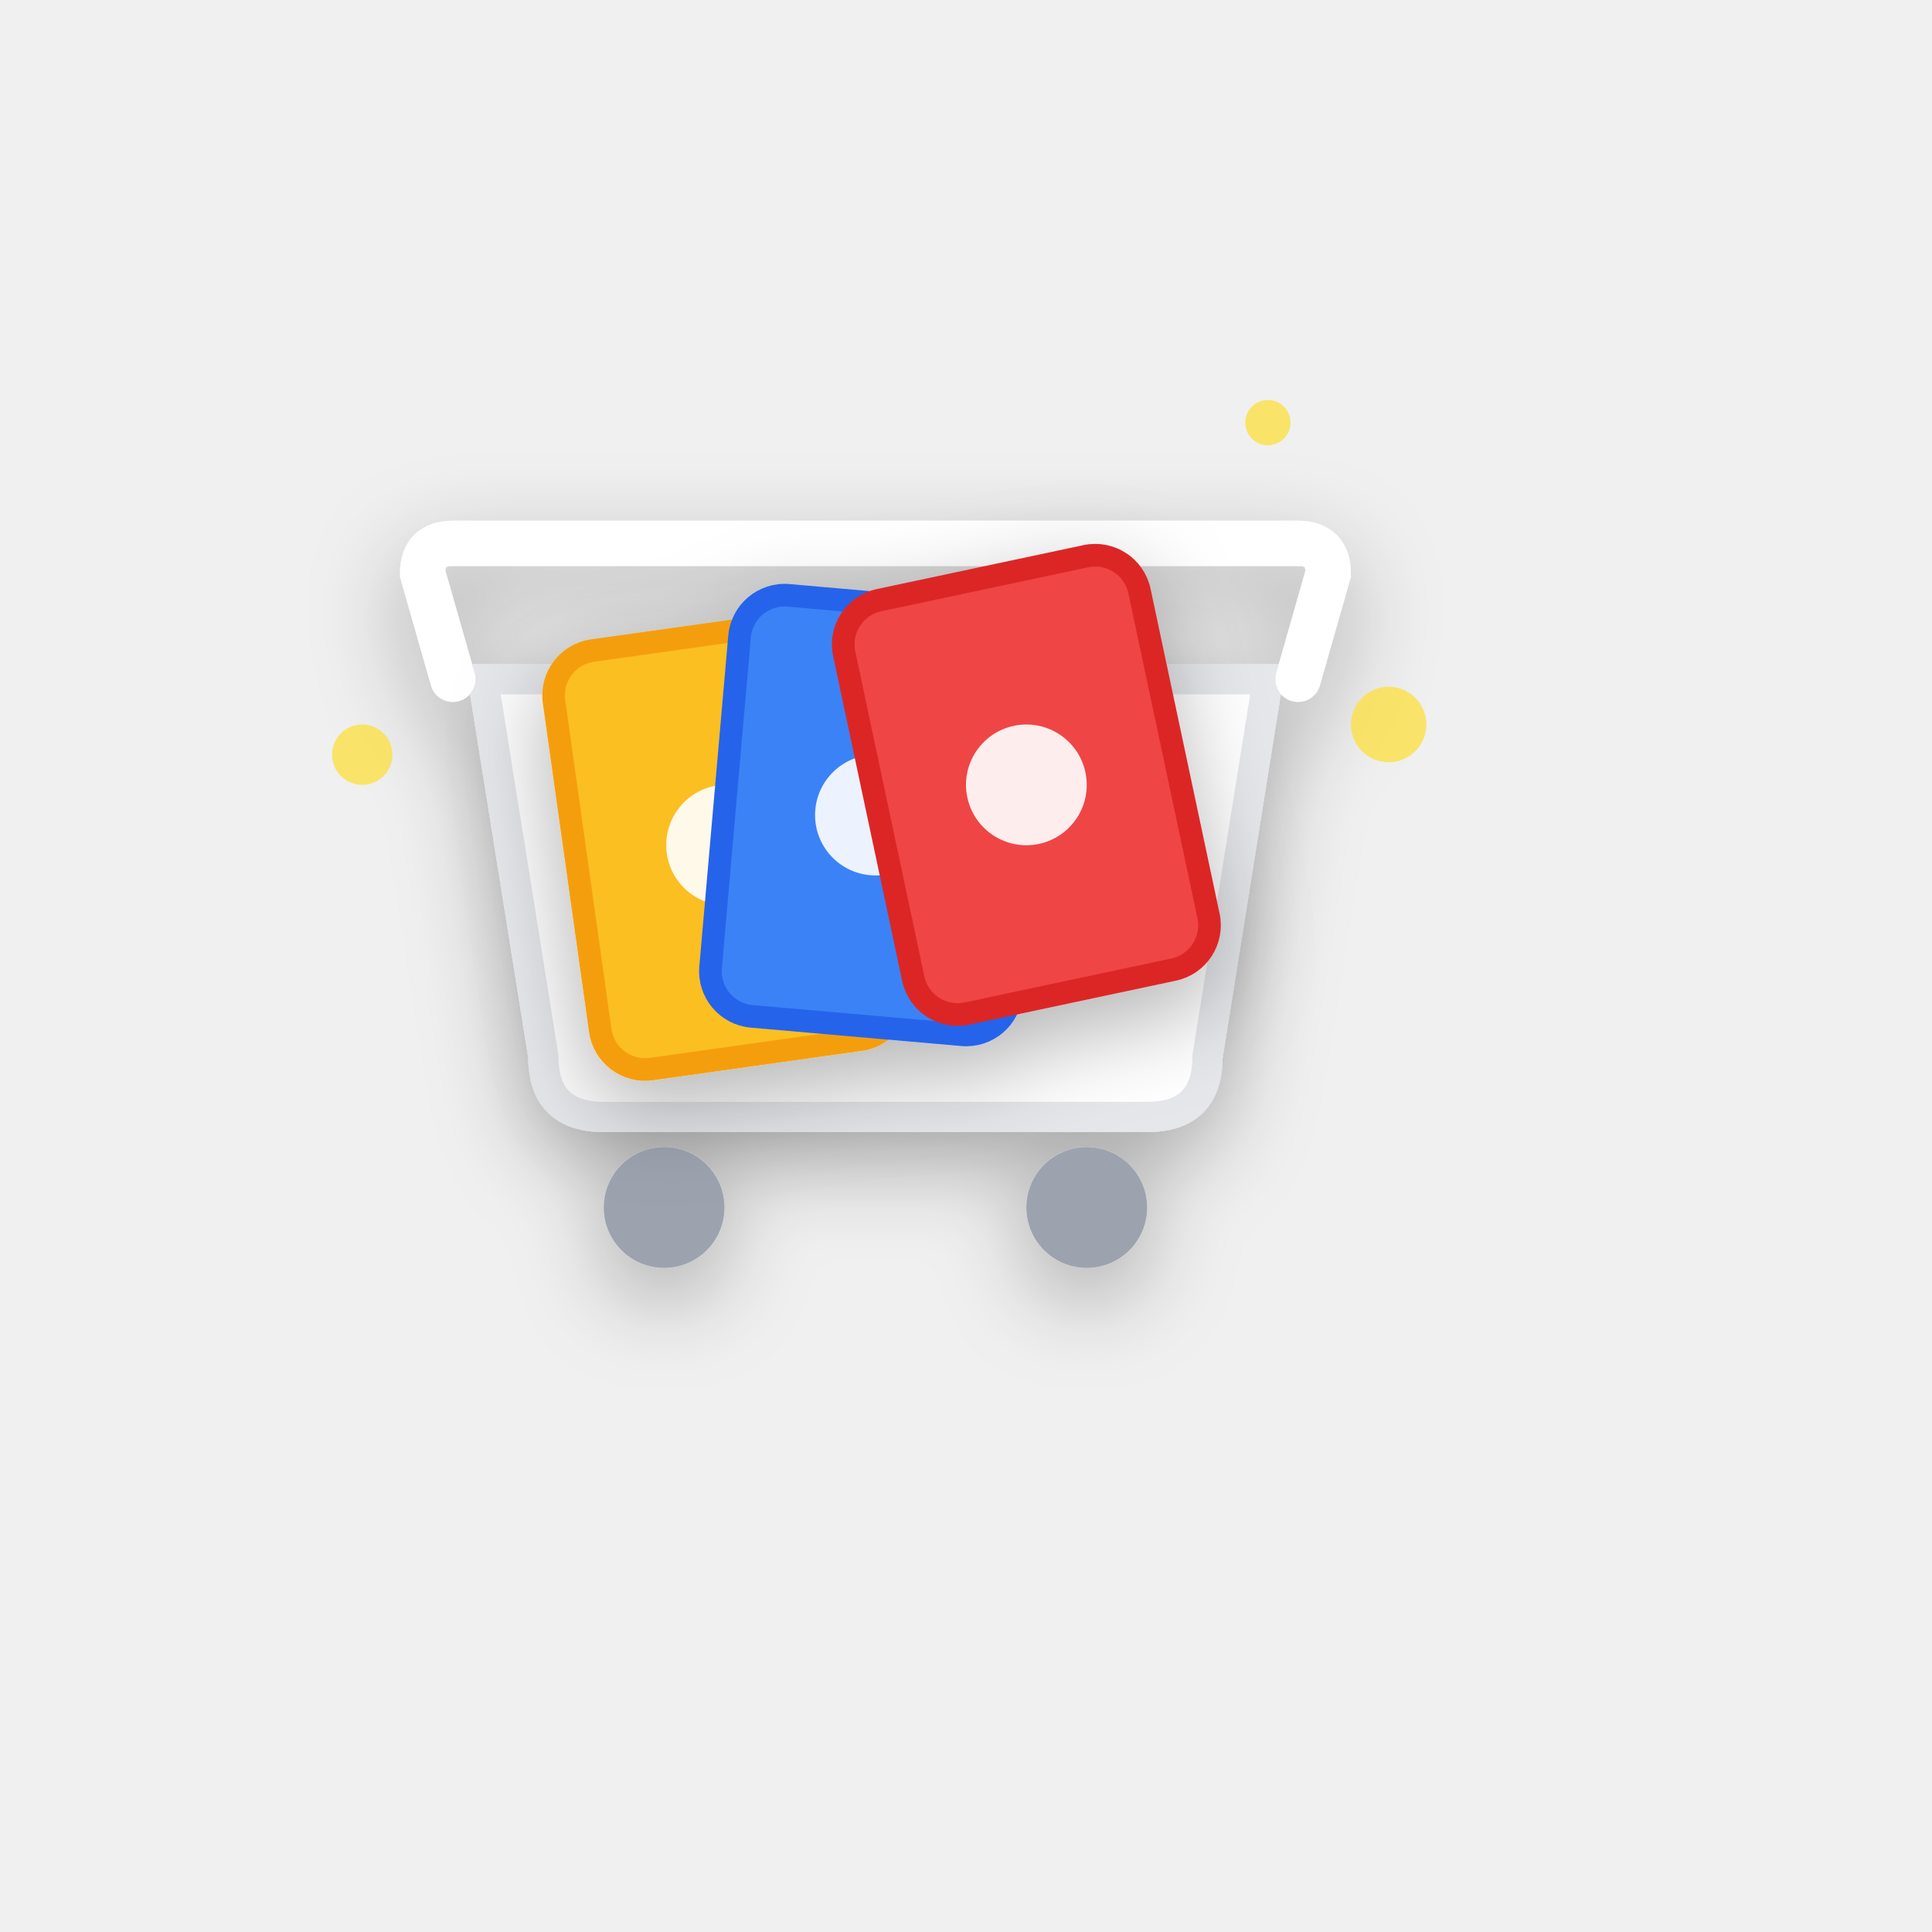
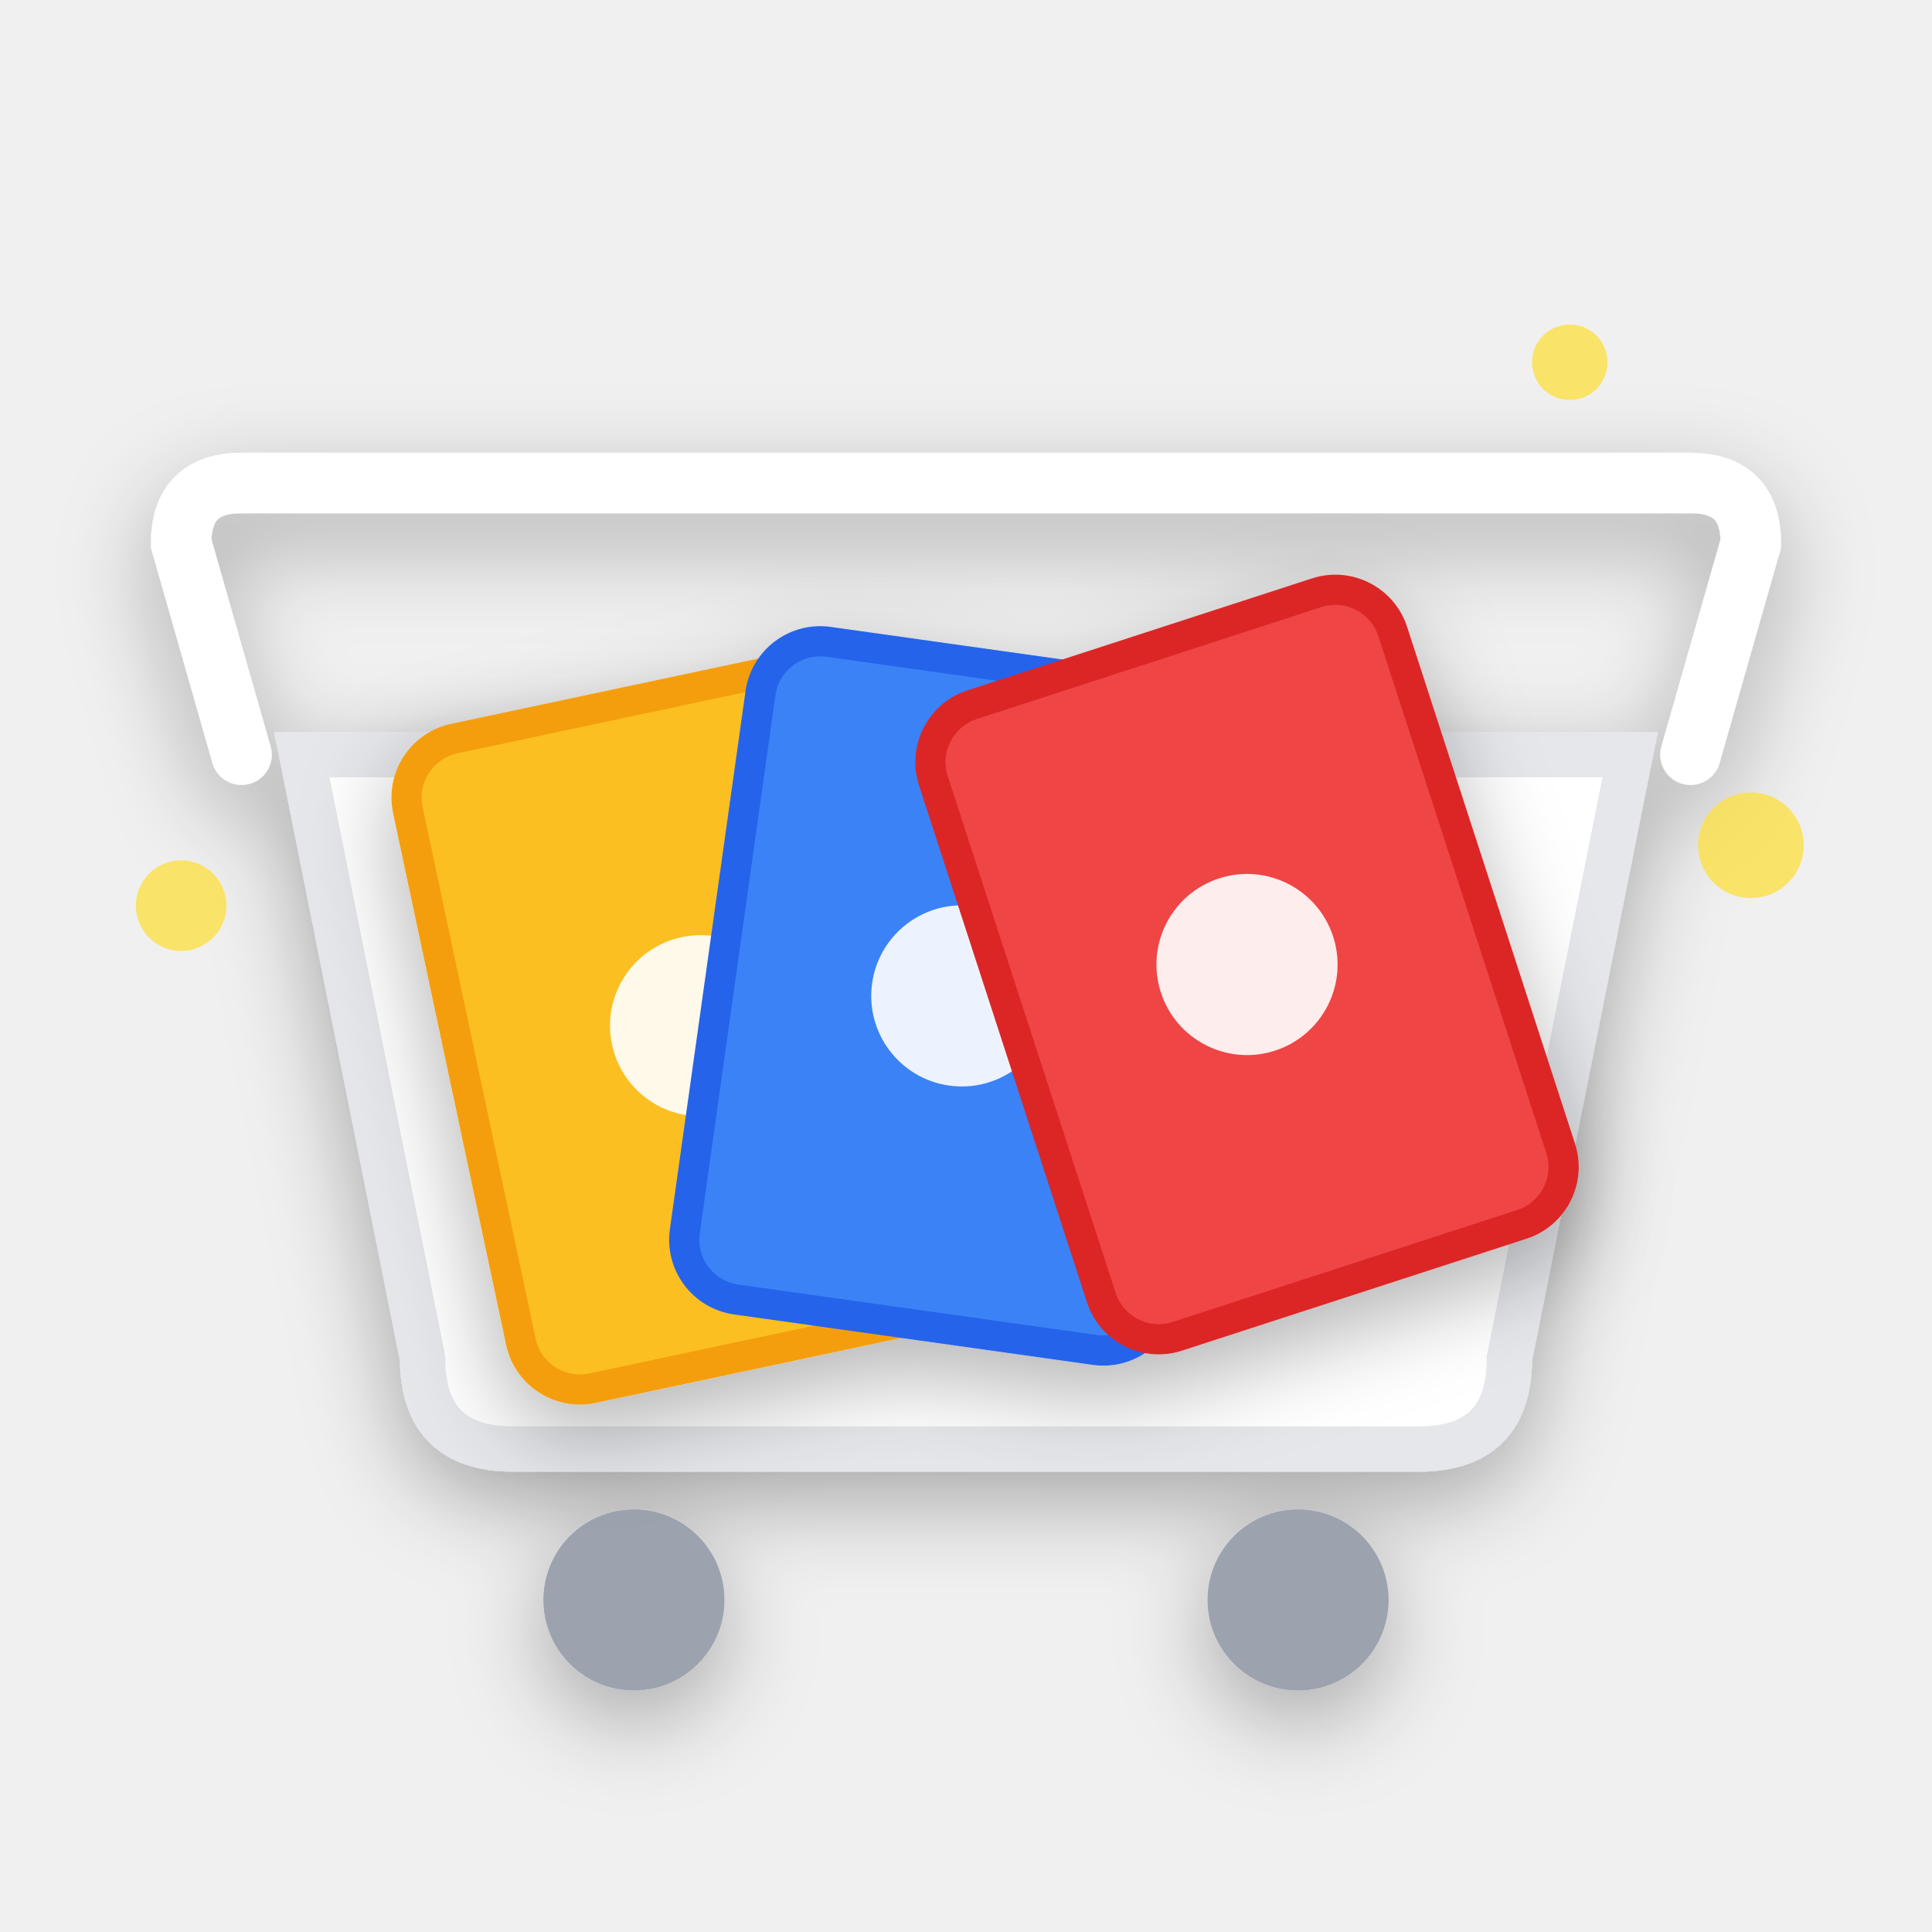
<svg xmlns="http://www.w3.org/2000/svg" width="1024" height="1024" viewBox="0 0 128 128">
  <defs>
    <filter id="shadow" x="-30%" y="-30%" width="160%" height="160%">
      <feDropShadow dx="0" dy="2" stdDeviation="3" flood-color="#000" flood-opacity="0.3" />
    </filter>
  </defs>
  <g filter="url(#shadow)">
-     <path d="M 32 45 L 36 70 Q 36 74 40 74 L 76 74 Q 80 74 80 70 L 84 45 Z" fill="#ffffff" stroke="#e5e7eb" stroke-width="2" />
-     <path d="M 30 45 L 28 38 Q 28 36 30 36 L 86 36 Q 88 36 88 38 L 86 45" fill="none" stroke="#ffffff" stroke-width="3" stroke-linecap="round" />
-     <circle cx="44" cy="80" r="4" fill="#9ca3af" />
-     <circle cx="72" cy="80" r="4" fill="#9ca3af" />
+     <path d="M 20 50 L 28 90 Q 28 96 34 96 L 94 96 Q 100 96 100 90 L 108 50 Z" fill="#ffffff" stroke="#e5e7eb" stroke-width="3" />
+     <path d="M 16 50 L 12 36 Q 12 32 16 32 L 112 32 Q 116 32 116 36 L 112 50" fill="none" stroke="#ffffff" stroke-width="4" stroke-linecap="round" />
+     <circle cx="42" cy="106" r="6" fill="#9ca3af" />
+     <circle cx="86" cy="106" r="6" fill="#9ca3af" />
  </g>
  <g filter="url(#shadow)">
-     <g transform="rotate(-8 48 55)">
-       <rect x="38" y="42" width="20" height="28" rx="3" fill="#fbbf24" stroke="#f59e0b" stroke-width="1.5" />
-       <circle cx="48" cy="56" r="4" fill="#ffffff" opacity="0.9" />
+     <g transform="rotate(-12 46 66)">
+       <rect x="30" y="46" width="32" height="44" rx="4" fill="#fbbf24" stroke="#f59e0b" stroke-width="2" />
+       <circle cx="46" cy="68" r="6" fill="#ffffff" opacity="0.9" />
    </g>
-     <g transform="rotate(5 58 54)">
-       <rect x="48" y="40" width="20" height="28" rx="3" fill="#3b82f6" stroke="#2563eb" stroke-width="1.5" />
-       <circle cx="58" cy="54" r="4" fill="#ffffff" opacity="0.9" />
+     <g transform="rotate(8 64 64)">
+       <rect x="48" y="44" width="32" height="44" rx="4" fill="#3b82f6" stroke="#2563eb" stroke-width="2" />
+       <circle cx="64" cy="66" r="6" fill="#ffffff" opacity="0.9" />
    </g>
-     <g transform="rotate(-12 68 52)">
-       <rect x="58" y="38" width="20" height="28" rx="3" fill="#ef4444" stroke="#dc2626" stroke-width="1.5" />
-       <circle cx="68" cy="52" r="4" fill="#ffffff" opacity="0.9" />
+     <g transform="rotate(-18 82 62)">
+       <rect x="66" y="42" width="32" height="44" rx="4" fill="#ef4444" stroke="#dc2626" stroke-width="2" />
+       <circle cx="82" cy="64" r="6" fill="#ffffff" opacity="0.9" />
    </g>
  </g>
  <g fill="#fde047" opacity="0.8">
-     <circle cx="24" cy="50" r="2" />
-     <circle cx="92" cy="48" r="2.5" />
-     <circle cx="84" cy="28" r="1.5" />
+     <circle cx="12" cy="60" r="3" />
+     <circle cx="116" cy="56" r="3.5" />
+     <circle cx="104" cy="24" r="2.5" />
  </g>
</svg>
